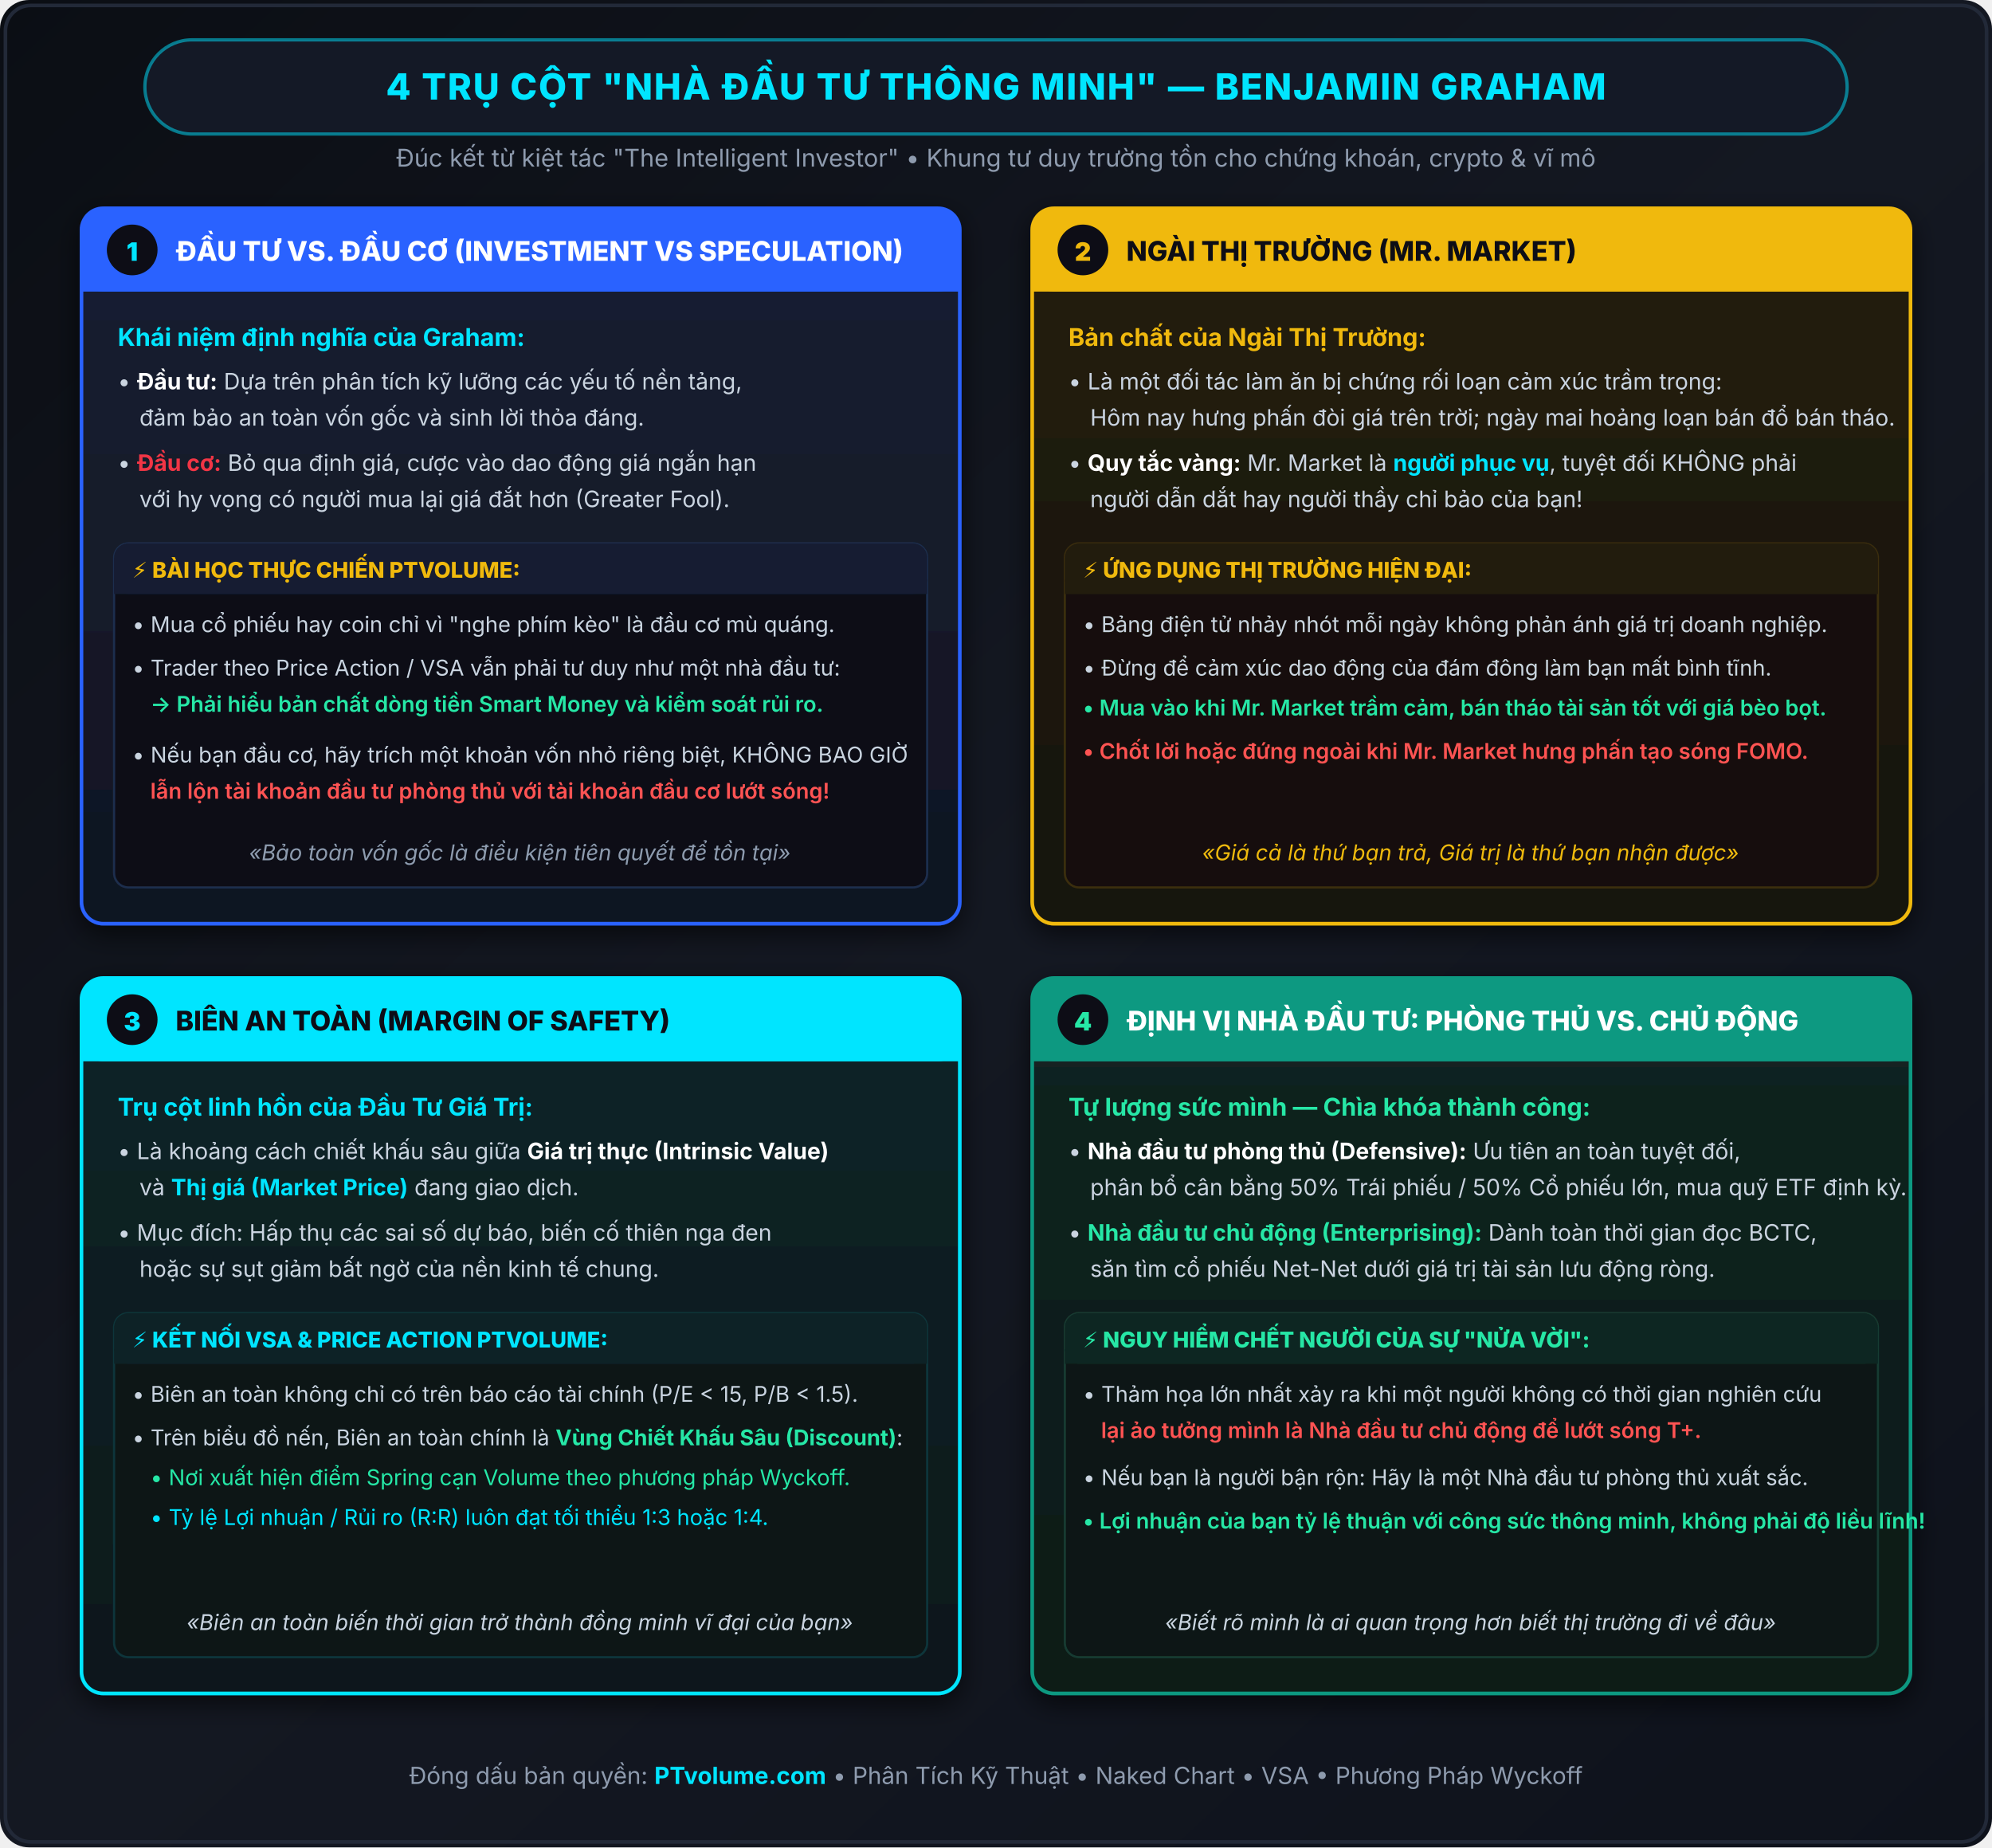
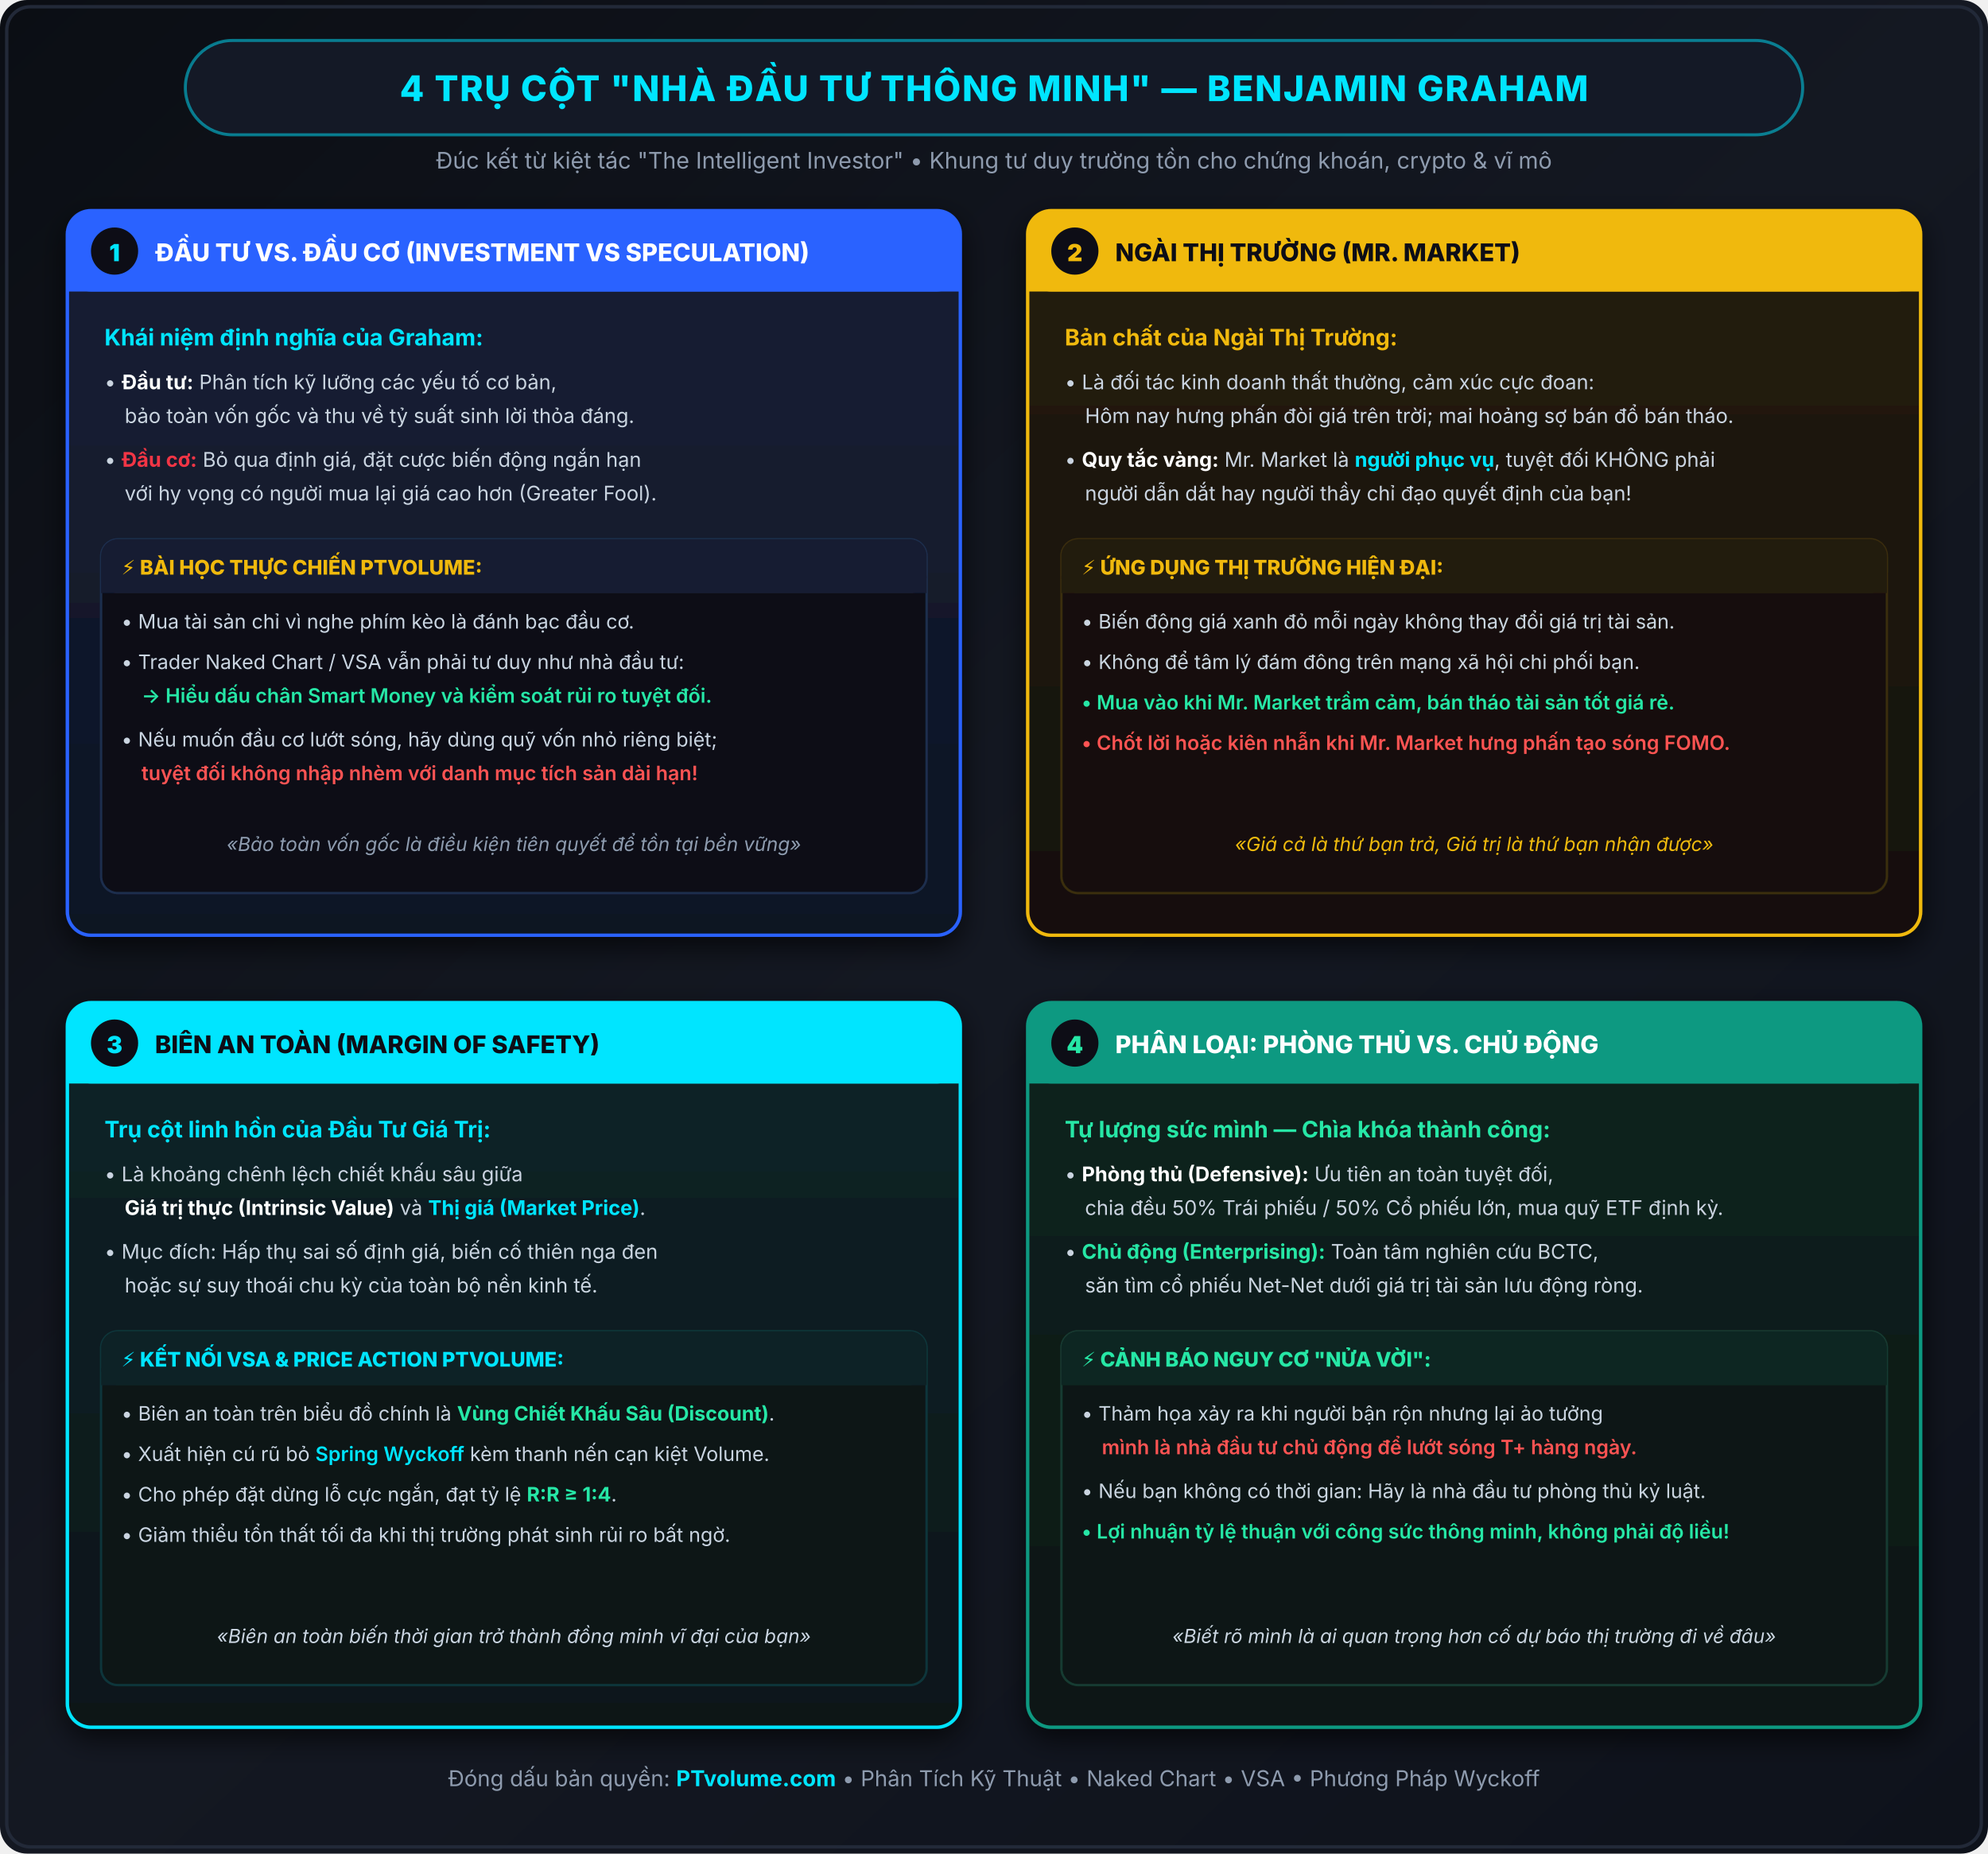
- <svg xmlns="http://www.w3.org/2000/svg" viewBox="0 0 1100 1020" width="100%" height="100%" style="background:#0B0E14; font-family: 'Inter', system-ui, -apple-system, sans-serif;">
+ <svg xmlns="http://www.w3.org/2000/svg" viewBox="0 0 1180 1100" width="100%" height="100%" style="background:#0B0E14; font-family: 'Inter', system-ui, -apple-system, sans-serif;">
  <defs>
    <linearGradient id="bg-canvas" x1="0%" y1="0%" x2="100%" y2="100%">
      <stop offset="0%" stop-color="#0B0E14" />
      <stop offset="50%" stop-color="#141822" />
      <stop offset="100%" stop-color="#0E121B" />
    </linearGradient>
    <linearGradient id="card-grad-blue" x1="0%" y1="0%" x2="0%" y2="100%">
-       <stop offset="0%" stop-color="#182032" />
-       <stop offset="100%" stop-color="#101522" />
+       <stop offset="0%" stop-color="#162035" />
+       <stop offset="100%" stop-color="#0E1424" />
+     </linearGradient>
+     <linearGradient id="card-grad-gold" x1="0%" y1="0%" x2="0%" y2="100%">
+       <stop offset="0%" stop-color="#241D12" />
+       <stop offset="100%" stop-color="#141009" />
    </linearGradient>
    <linearGradient id="card-grad-cyan" x1="0%" y1="0%" x2="0%" y2="100%">
-       <stop offset="0%" stop-color="#0F2428" />
-       <stop offset="100%" stop-color="#0A181B" />
-     </linearGradient>
-     <linearGradient id="card-grad-gold" x1="0%" y1="0%" x2="0%" y2="100%">
-       <stop offset="0%" stop-color="#241E12" />
-       <stop offset="100%" stop-color="#16130B" />
+       <stop offset="0%" stop-color="#0E2328" />
+       <stop offset="100%" stop-color="#091619" />
    </linearGradient>
    <linearGradient id="card-grad-green" x1="0%" y1="0%" x2="0%" y2="100%">
-       <stop offset="0%" stop-color="#122421" />
-       <stop offset="100%" stop-color="#0E1A17" />
+       <stop offset="0%" stop-color="#11241F" />
+       <stop offset="100%" stop-color="#0A1613" />
    </linearGradient>
    <filter id="shadow" x="-5%" y="-5%" width="110%" height="110%">
-       <feDropShadow dx="0" dy="5" stdDeviation="7" flood-color="#000" flood-opacity="0.6" />
+       <feDropShadow dx="0" dy="6" stdDeviation="8" flood-color="#000" flood-opacity="0.65" />
    </filter>
  </defs>
-   <rect width="1100" height="1020" fill="url(#bg-canvas)" rx="16" />
-   <rect width="1094" height="1014" x="3" y="3" fill="none" stroke="#222938" stroke-width="2" rx="14" />
-   <g transform="translate(550, 48)" text-anchor="middle">
-     <rect x="-470" y="-26" width="940" height="52" rx="26" fill="#141926" stroke="rgba(0, 229, 255, 0.5)" stroke-width="1.8" />
-     <text y="7" font-size="20" font-weight="800" fill="#00E5FF" letter-spacing="0.8">
+   <rect width="1180" height="1100" fill="url(#bg-canvas)" rx="16" />
+   <rect width="1172" height="1092" x="4" y="4" fill="none" stroke="#222938" stroke-width="2" rx="14" />
+   <g transform="translate(590, 52)" text-anchor="middle">
+     <rect x="-480" y="-28" width="960" height="56" rx="28" fill="#141926" stroke="rgba(0, 229, 255, 0.5)" stroke-width="1.8" />
+     <text y="8" font-size="21" font-weight="800" fill="#00E5FF" letter-spacing="0.8">
      4 TRỤ CỘT "NHÀ ĐẦU TƯ THÔNG MINH" — BENJAMIN GRAHAM
    </text>
-     <text y="44" font-size="13.5" fill="#8E9BAE">
+     <text y="48" font-size="13.5" fill="#8E9BAE">
      Đúc kết từ kiệt tác "The Intelligent Investor" • Khung tư duy trường tồn cho chứng khoán, crypto &amp; vĩ mô
    </text>
  </g>
-   <g transform="translate(45, 115)" filter="url(#shadow)">
-     <rect width="485" height="395" rx="12" fill="url(#card-grad-blue)" stroke="#2962FF" stroke-width="2" />
-     <rect width="485" height="46" rx="12" fill="#2962FF" />
-     <path d="M 0 34 L 0 46 L 485 46 L 485 34 Z" fill="#2962FF" />
-     <circle cx="28" cy="23" r="14" fill="#0B0E14" />
-     <text x="28" y="29" font-size="14" font-weight="900" fill="#00E5FF" text-anchor="middle">1</text>
-     <text x="52" y="29" font-size="15" font-weight="800" fill="#FFFFFF">ĐẦU TƯ VS. ĐẦU CƠ (INVESTMENT VS SPECULATION)</text>
-     <text x="20" y="76" font-size="13.5" font-weight="700" fill="#00E5FF">Khái niệm định nghĩa của Graham:</text>
-     <text x="20" y="100" font-size="12.5" fill="#CAD4E0">• <tspan fill="#FFF" font-weight="700">Đầu tư:</tspan> Dựa trên phân tích kỹ lưỡng các yếu tố nền tảng,</text>
-     <text x="32" y="120" font-size="12.5" fill="#CAD4E0">đảm bảo an toàn vốn gốc và sinh lời thỏa đáng.</text>
-     <text x="20" y="145" font-size="12.5" fill="#CAD4E0">• <tspan fill="#F23645" font-weight="700">Đầu cơ:</tspan> Bỏ qua định giá, cược vào dao động giá ngắn hạn</text>
-     <text x="32" y="165" font-size="12.5" fill="#CAD4E0">với hy vọng có người mua lại giá đắt hơn (Greater Fool).</text>
-     <rect x="18" y="185" width="449" height="190" rx="8" fill="#0A0E18" stroke="#1F2E4D" stroke-width="1.2" />
-     <rect x="18" y="185" width="449" height="28" rx="8" fill="#131C30" />
-     <path d="M 18 205 L 18 213 L 467 213 L 467 205 Z" fill="#131C30" />
-     <text x="28" y="204" font-size="12" font-weight="800" fill="#F0B90B">⚡ BÀI HỌC THỰC CHIẾN PTVOLUME:</text>
-     <text x="28" y="234" font-size="12" fill="#CAD4E0">• Mua cổ phiếu hay coin chỉ vì "nghe phím kèo" là đầu cơ mù quáng.</text>
-     <text x="28" y="258" font-size="12" fill="#CAD4E0">• Trader theo Price Action / VSA vẫn phải tư duy như một nhà đầu tư:</text>
-     <text x="38" y="278" font-size="12" fill="#26E7A6" font-weight="600">→ Phải hiểu bản chất dòng tiền Smart Money và kiểm soát rủi ro.</text>
-     <text x="28" y="306" font-size="12" fill="#CAD4E0">• Nếu bạn đầu cơ, hãy trích một khoản vốn nhỏ riêng biệt, KHÔNG BAO GIỜ</text>
-     <text x="38" y="326" font-size="12" fill="#FF5252" font-weight="600">lẫn lộn tài khoản đầu tư phòng thủ với tài khoản đầu cơ lướt sóng!</text>
-     <text x="242" y="360" font-size="12" fill="#8E9BAE" font-style="italic" text-anchor="middle">«Bảo toàn vốn gốc là điều kiện tiên quyết để tồn tại»</text>
+   <g transform="translate(40, 125)" filter="url(#shadow)">
+     <rect width="530" height="430" rx="14" fill="url(#card-grad-blue)" stroke="#2962FF" stroke-width="2" />
+     <rect width="530" height="48" rx="14" fill="#2962FF" />
+     <path d="M 0 34 L 0 48 L 530 48 L 530 34 Z" fill="#2962FF" />
+     <circle cx="28" cy="24" r="14" fill="#0B0E14" />
+     <text x="28" y="30" font-size="14" font-weight="900" fill="#00E5FF" text-anchor="middle">1</text>
+     <text x="52" y="30" font-size="14.5" font-weight="800" fill="#FFFFFF">ĐẦU TƯ VS. ĐẦU CƠ (INVESTMENT VS SPECULATION)</text>
+     <text x="22" y="80" font-size="13.5" font-weight="700" fill="#00E5FF">Khái niệm định nghĩa của Graham:</text>
+     <text x="22" y="106" font-size="12" fill="#CAD4E0">• <tspan fill="#FFF" font-weight="700">Đầu tư:</tspan> Phân tích kỹ lưỡng các yếu tố cơ bản,</text>
+     <text x="34" y="126" font-size="12" fill="#CAD4E0">bảo toàn vốn gốc và thu về tỷ suất sinh lời thỏa đáng.</text>
+     <text x="22" y="152" font-size="12" fill="#CAD4E0">• <tspan fill="#F23645" font-weight="700">Đầu cơ:</tspan> Bỏ qua định giá, đặt cược biến động ngắn hạn</text>
+     <text x="34" y="172" font-size="12" fill="#CAD4E0">với hy vọng có người mua lại giá cao hơn (Greater Fool).</text>
+     <rect x="20" y="195" width="490" height="210" rx="10" fill="#0A0E18" stroke="#1F2E4D" stroke-width="1.4" />
+     <rect x="20" y="195" width="490" height="32" rx="10" fill="#131C30" />
+     <path d="M 20 217 L 20 227 L 510 227 L 510 217 Z" fill="#131C30" />
+     <text x="32" y="216" font-size="12" font-weight="800" fill="#F0B90B">⚡ BÀI HỌC THỰC CHIẾN PTVOLUME:</text>
+     <text x="32" y="248" font-size="11.8" fill="#CAD4E0">• Mua tài sản chỉ vì nghe phím kèo là đánh bạc đầu cơ.</text>
+     <text x="32" y="272" font-size="11.8" fill="#CAD4E0">• Trader Naked Chart / VSA vẫn phải tư duy như nhà đầu tư:</text>
+     <text x="44" y="292" font-size="11.8" fill="#26E7A6" font-weight="600">→ Hiểu dấu chân Smart Money và kiểm soát rủi ro tuyệt đối.</text>
+     <text x="32" y="318" font-size="11.8" fill="#CAD4E0">• Nếu muốn đầu cơ lướt sóng, hãy dùng quỹ vốn nhỏ riêng biệt;</text>
+     <text x="44" y="338" font-size="11.8" fill="#FF5252" font-weight="600">tuyệt đối không nhập nhèm với danh mục tích sản dài hạn!</text>
+     <text x="265" y="380" font-size="11.5" fill="#8E9BAE" font-style="italic" text-anchor="middle">«Bảo toàn vốn gốc là điều kiện tiên quyết để tồn tại bền vững»</text>
  </g>
-   <g transform="translate(570, 115)" filter="url(#shadow)">
-     <rect width="485" height="395" rx="12" fill="url(#card-grad-gold)" stroke="#F0B90B" stroke-width="2" />
-     <rect width="485" height="46" rx="12" fill="#F0B90B" />
-     <path d="M 0 34 L 0 46 L 485 46 L 485 34 Z" fill="#F0B90B" />
-     <circle cx="28" cy="23" r="14" fill="#0B0E14" />
-     <text x="28" y="29" font-size="14" font-weight="900" fill="#F0B90B" text-anchor="middle">2</text>
-     <text x="52" y="29" font-size="15" font-weight="800" fill="#0B0E14">NGÀI THỊ TRƯỜNG (MR. MARKET)</text>
-     <text x="20" y="76" font-size="13.5" font-weight="700" fill="#F0B90B">Bản chất của Ngài Thị Trường:</text>
-     <text x="20" y="100" font-size="12.5" fill="#CAD4E0">• Là một đối tác làm ăn bị chứng rối loạn cảm xúc trầm trọng:</text>
-     <text x="32" y="120" font-size="12.5" fill="#CAD4E0">Hôm nay hưng phấn đòi giá trên trời; ngày mai hoảng loạn bán đổ bán tháo.</text>
-     <text x="20" y="145" font-size="12.5" fill="#CAD4E0">• <tspan fill="#FFF" font-weight="700">Quy tắc vàng:</tspan> Mr. Market là <tspan fill="#00E5FF" font-weight="700">người phục vụ</tspan>, tuyệt đối KHÔNG phải</text>
-     <text x="32" y="165" font-size="12.5" fill="#CAD4E0">người dẫn dắt hay người thầy chỉ bảo của bạn!</text>
-     <rect x="18" y="185" width="449" height="190" rx="8" fill="#141108" stroke="#3A2D10" stroke-width="1.2" />
-     <rect x="18" y="185" width="449" height="28" rx="8" fill="#241C0A" />
-     <path d="M 18 205 L 18 213 L 467 213 L 467 205 Z" fill="#241C0A" />
-     <text x="28" y="204" font-size="12" font-weight="800" fill="#F0B90B">⚡ ỨNG DỤNG THỊ TRƯỜNG HIỆN ĐẠI:</text>
-     <text x="28" y="234" font-size="12" fill="#CAD4E0">• Bảng điện tử nhảy nhót mỗi ngày không phản ánh giá trị doanh nghiệp.</text>
-     <text x="28" y="258" font-size="12" fill="#CAD4E0">• Đừng để cảm xúc dao động của đám đông làm bạn mất bình tĩnh.</text>
-     <text x="28" y="280" font-size="12" fill="#26E7A6" font-weight="600">• Mua vào khi Mr. Market trầm cảm, bán tháo tài sản tốt với giá bèo bọt.</text>
-     <text x="28" y="304" font-size="12" fill="#FF5252" font-weight="600">• Chốt lời hoặc đứng ngoài khi Mr. Market hưng phấn tạo sóng FOMO.</text>
-     <text x="242" y="360" font-size="12" fill="#F0B90B" font-style="italic" text-anchor="middle">«Giá cả là thứ bạn trả, Giá trị là thứ bạn nhận được»</text>
+   <g transform="translate(610, 125)" filter="url(#shadow)">
+     <rect width="530" height="430" rx="14" fill="url(#card-grad-gold)" stroke="#F0B90B" stroke-width="2" />
+     <rect width="530" height="48" rx="14" fill="#F0B90B" />
+     <path d="M 0 34 L 0 48 L 530 48 L 530 34 Z" fill="#F0B90B" />
+     <circle cx="28" cy="24" r="14" fill="#0B0E14" />
+     <text x="28" y="30" font-size="14" font-weight="900" fill="#F0B90B" text-anchor="middle">2</text>
+     <text x="52" y="30" font-size="14.5" font-weight="800" fill="#0B0E14">NGÀI THỊ TRƯỜNG (MR. MARKET)</text>
+     <text x="22" y="80" font-size="13.5" font-weight="700" fill="#F0B90B">Bản chất của Ngài Thị Trường:</text>
+     <text x="22" y="106" font-size="12" fill="#CAD4E0">• Là đối tác kinh doanh thất thường, cảm xúc cực đoan:</text>
+     <text x="34" y="126" font-size="12" fill="#CAD4E0">Hôm nay hưng phấn đòi giá trên trời; mai hoảng sợ bán đổ bán tháo.</text>
+     <text x="22" y="152" font-size="12" fill="#CAD4E0">• <tspan fill="#FFF" font-weight="700">Quy tắc vàng:</tspan> Mr. Market là <tspan fill="#00E5FF" font-weight="700">người phục vụ</tspan>, tuyệt đối KHÔNG phải</text>
+     <text x="34" y="172" font-size="12" fill="#CAD4E0">người dẫn dắt hay người thầy chỉ đạo quyết định của bạn!</text>
+     <rect x="20" y="195" width="490" height="210" rx="10" fill="#141108" stroke="#3A2D10" stroke-width="1.4" />
+     <rect x="20" y="195" width="490" height="32" rx="10" fill="#241C0A" />
+     <path d="M 20 217 L 20 227 L 510 227 L 510 217 Z" fill="#241C0A" />
+     <text x="32" y="216" font-size="12" font-weight="800" fill="#F0B90B">⚡ ỨNG DỤNG THỊ TRƯỜNG HIỆN ĐẠI:</text>
+     <text x="32" y="248" font-size="11.8" fill="#CAD4E0">• Biến động giá xanh đỏ mỗi ngày không thay đổi giá trị tài sản.</text>
+     <text x="32" y="272" font-size="11.8" fill="#CAD4E0">• Không để tâm lý đám đông trên mạng xã hội chi phối bạn.</text>
+     <text x="32" y="296" font-size="11.8" fill="#26E7A6" font-weight="600">• Mua vào khi Mr. Market trầm cảm, bán tháo tài sản tốt giá rẻ.</text>
+     <text x="32" y="320" font-size="11.8" fill="#FF5252" font-weight="600">• Chốt lời hoặc kiên nhẫn khi Mr. Market hưng phấn tạo sóng FOMO.</text>
+     <text x="265" y="380" font-size="11.5" fill="#F0B90B" font-style="italic" text-anchor="middle">«Giá cả là thứ bạn trả, Giá trị là thứ bạn nhận được»</text>
  </g>
-   <g transform="translate(45, 540)" filter="url(#shadow)">
-     <rect width="485" height="395" rx="12" fill="url(#card-grad-cyan)" stroke="#00E5FF" stroke-width="2" />
-     <rect width="485" height="46" rx="12" fill="#00E5FF" />
-     <path d="M 0 34 L 0 46 L 485 46 L 485 34 Z" fill="#00E5FF" />
-     <circle cx="28" cy="23" r="14" fill="#0B0E14" />
-     <text x="28" y="29" font-size="14" font-weight="900" fill="#00E5FF" text-anchor="middle">3</text>
-     <text x="52" y="29" font-size="15" font-weight="800" fill="#0B0E14">BIÊN AN TOÀN (MARGIN OF SAFETY)</text>
-     <text x="20" y="76" font-size="13.5" font-weight="700" fill="#00E5FF">Trụ cột linh hồn của Đầu Tư Giá Trị:</text>
-     <text x="20" y="100" font-size="12.5" fill="#CAD4E0">• Là khoảng cách chiết khấu sâu giữa <tspan fill="#FFF" font-weight="700">Giá trị thực (Intrinsic Value)</tspan>
-     </text>
-     <text x="32" y="120" font-size="12.5" fill="#CAD4E0">và <tspan fill="#00E5FF" font-weight="700">Thị giá (Market Price)</tspan> đang giao dịch.</text>
-     <text x="20" y="145" font-size="12.5" fill="#CAD4E0">• Mục đích: Hấp thụ các sai số dự báo, biến cố thiên nga đen</text>
-     <text x="32" y="165" font-size="12.5" fill="#CAD4E0">hoặc sự sụt giảm bất ngờ của nền kinh tế chung.</text>
-     <rect x="18" y="185" width="449" height="190" rx="8" fill="#081517" stroke="#10363B" stroke-width="1.2" />
-     <rect x="18" y="185" width="449" height="28" rx="8" fill="#0E2327" />
-     <path d="M 18 205 L 18 213 L 467 213 L 467 205 Z" fill="#0E2327" />
-     <text x="28" y="204" font-size="12" font-weight="800" fill="#00E5FF">⚡ KẾT NỐI VSA &amp; PRICE ACTION PTVOLUME:</text>
-     <text x="28" y="234" font-size="12" fill="#CAD4E0">• Biên an toàn không chỉ có trên báo cáo tài chính (P/E &lt; 15, P/B &lt; 1.5).</text>
-     <text x="28" y="258" font-size="12" fill="#CAD4E0">• Trên biểu đồ nến, Biên an toàn chính là <tspan fill="#26E7A6" font-weight="700">Vùng Chiết Khấu Sâu (Discount)</tspan>:</text>
-     <text x="38" y="280" font-size="12" fill="#26E7A6">• Nơi xuất hiện điểm Spring cạn Volume theo phương pháp Wyckoff.</text>
-     <text x="38" y="302" font-size="12" fill="#00E5FF">• Tỷ lệ Lợi nhuận / Rủi ro (R:R) luôn đạt tối thiểu 1:3 hoặc 1:4.</text>
-     <text x="242" y="360" font-size="12" fill="#CAD4E0" font-style="italic" text-anchor="middle">«Biên an toàn biến thời gian trở thành đồng minh vĩ đại của bạn»</text>
+   <g transform="translate(40, 595)" filter="url(#shadow)">
+     <rect width="530" height="430" rx="14" fill="url(#card-grad-cyan)" stroke="#00E5FF" stroke-width="2" />
+     <rect width="530" height="48" rx="14" fill="#00E5FF" />
+     <path d="M 0 34 L 0 48 L 530 48 L 530 34 Z" fill="#00E5FF" />
+     <circle cx="28" cy="24" r="14" fill="#0B0E14" />
+     <text x="28" y="30" font-size="14" font-weight="900" fill="#00E5FF" text-anchor="middle">3</text>
+     <text x="52" y="30" font-size="14.5" font-weight="800" fill="#0B0E14">BIÊN AN TOÀN (MARGIN OF SAFETY)</text>
+     <text x="22" y="80" font-size="13.5" font-weight="700" fill="#00E5FF">Trụ cột linh hồn của Đầu Tư Giá Trị:</text>
+     <text x="22" y="106" font-size="12" fill="#CAD4E0">• Là khoảng chênh lệch chiết khấu sâu giữa</text>
+     <text x="34" y="126" font-size="12" fill="#CAD4E0">
+       <tspan fill="#FFF" font-weight="700">Giá trị thực (Intrinsic Value)</tspan> và <tspan fill="#00E5FF" font-weight="700">Thị giá (Market Price)</tspan>.</text>
+     <text x="22" y="152" font-size="12" fill="#CAD4E0">• Mục đích: Hấp thụ sai số định giá, biến cố thiên nga đen</text>
+     <text x="34" y="172" font-size="12" fill="#CAD4E0">hoặc sự suy thoái chu kỳ của toàn bộ nền kinh tế.</text>
+     <rect x="20" y="195" width="490" height="210" rx="10" fill="#081517" stroke="#10363B" stroke-width="1.4" />
+     <rect x="20" y="195" width="490" height="32" rx="10" fill="#0E2327" />
+     <path d="M 20 217 L 20 227 L 510 227 L 510 217 Z" fill="#0E2327" />
+     <text x="32" y="216" font-size="12" font-weight="800" fill="#00E5FF">⚡ KẾT NỐI VSA &amp; PRICE ACTION PTVOLUME:</text>
+     <text x="32" y="248" font-size="11.8" fill="#CAD4E0">• Biên an toàn trên biểu đồ chính là <tspan fill="#26E7A6" font-weight="700">Vùng Chiết Khấu Sâu (Discount)</tspan>.</text>
+     <text x="32" y="272" font-size="11.8" fill="#CAD4E0">• Xuất hiện cú rũ bỏ <tspan fill="#00E5FF" font-weight="600">Spring Wyckoff</tspan> kèm thanh nến cạn kiệt Volume.</text>
+     <text x="32" y="296" font-size="11.8" fill="#CAD4E0">• Cho phép đặt dừng lỗ cực ngắn, đạt tỷ lệ <tspan fill="#26E7A6" font-weight="700">R:R ≥ 1:4</tspan>.</text>
+     <text x="32" y="320" font-size="11.8" fill="#CAD4E0">• Giảm thiểu tổn thất tối đa khi thị trường phát sinh rủi ro bất ngờ.</text>
+     <text x="265" y="380" font-size="11.5" fill="#CAD4E0" font-style="italic" text-anchor="middle">«Biên an toàn biến thời gian trở thành đồng minh vĩ đại của bạn»</text>
  </g>
-   <g transform="translate(570, 540)" filter="url(#shadow)">
-     <rect width="485" height="395" rx="12" fill="url(#card-grad-green)" stroke="#089981" stroke-width="2" />
-     <rect width="485" height="46" rx="12" fill="#089981" />
-     <path d="M 0 34 L 0 46 L 485 46 L 485 34 Z" fill="#089981" />
-     <circle cx="28" cy="23" r="14" fill="#0B0E14" />
-     <text x="28" y="29" font-size="14" font-weight="900" fill="#26E7A6" text-anchor="middle">4</text>
-     <text x="52" y="29" font-size="15" font-weight="800" fill="#FFFFFF">ĐỊNH VỊ NHÀ ĐẦU TƯ: PHÒNG THỦ VS. CHỦ ĐỘNG</text>
-     <text x="20" y="76" font-size="13.5" font-weight="700" fill="#26E7A6">Tự lượng sức mình — Chìa khóa thành công:</text>
-     <text x="20" y="100" font-size="12.5" fill="#CAD4E0">• <tspan fill="#FFF" font-weight="700">Nhà đầu tư phòng thủ (Defensive):</tspan> Ưu tiên an toàn tuyệt đối,</text>
-     <text x="32" y="120" font-size="12.5" fill="#CAD4E0">phân bổ cân bằng 50% Trái phiếu / 50% Cổ phiếu lớn, mua quỹ ETF định kỳ.</text>
-     <text x="20" y="145" font-size="12.5" fill="#CAD4E0">• <tspan fill="#26E7A6" font-weight="700">Nhà đầu tư chủ động (Enterprising):</tspan> Dành toàn thời gian đọc BCTC,</text>
-     <text x="32" y="165" font-size="12.5" fill="#CAD4E0">săn tìm cổ phiếu Net-Net dưới giá trị tài sản lưu động ròng.</text>
-     <rect x="18" y="185" width="449" height="190" rx="8" fill="#091714" stroke="#173B32" stroke-width="1.2" />
-     <rect x="18" y="185" width="449" height="28" rx="8" fill="#0F2822" />
-     <path d="M 18 205 L 18 213 L 467 213 L 467 205 Z" fill="#0F2822" />
-     <text x="28" y="204" font-size="12" font-weight="800" fill="#26E7A6">⚡ NGUY HIỂM CHẾT NGƯỜI CỦA SỰ "NỬA VỜI":</text>
-     <text x="28" y="234" font-size="12" fill="#CAD4E0">• Thảm họa lớn nhất xảy ra khi một người không có thời gian nghiên cứu</text>
-     <text x="38" y="254" font-size="12" fill="#FF5252" font-weight="600">lại ảo tưởng mình là Nhà đầu tư chủ động để lướt sóng T+.</text>
-     <text x="28" y="280" font-size="12" fill="#CAD4E0">• Nếu bạn là người bận rộn: Hãy là một Nhà đầu tư phòng thủ xuất sắc.</text>
-     <text x="28" y="304" font-size="12" fill="#26E7A6" font-weight="600">• Lợi nhuận của bạn tỷ lệ thuận với công sức thông minh, không phải độ liều lĩnh!</text>
-     <text x="242" y="360" font-size="12" fill="#CAD4E0" font-style="italic" text-anchor="middle">«Biết rõ mình là ai quan trọng hơn biết thị trường đi về đâu»</text>
+   <g transform="translate(610, 595)" filter="url(#shadow)">
+     <rect width="530" height="430" rx="14" fill="url(#card-grad-green)" stroke="#089981" stroke-width="2" />
+     <rect width="530" height="48" rx="14" fill="#089981" />
+     <path d="M 0 34 L 0 48 L 530 48 L 530 34 Z" fill="#089981" />
+     <circle cx="28" cy="24" r="14" fill="#0B0E14" />
+     <text x="28" y="30" font-size="14" font-weight="900" fill="#26E7A6" text-anchor="middle">4</text>
+     <text x="52" y="30" font-size="14.5" font-weight="800" fill="#FFFFFF">PHÂN LOẠI: PHÒNG THỦ VS. CHỦ ĐỘNG</text>
+     <text x="22" y="80" font-size="13.5" font-weight="700" fill="#26E7A6">Tự lượng sức mình — Chìa khóa thành công:</text>
+     <text x="22" y="106" font-size="12" fill="#CAD4E0">• <tspan fill="#FFF" font-weight="700">Phòng thủ (Defensive):</tspan> Ưu tiên an toàn tuyệt đối,</text>
+     <text x="34" y="126" font-size="12" fill="#CAD4E0">chia đều 50% Trái phiếu / 50% Cổ phiếu lớn, mua quỹ ETF định kỳ.</text>
+     <text x="22" y="152" font-size="12" fill="#CAD4E0">• <tspan fill="#26E7A6" font-weight="700">Chủ động (Enterprising):</tspan> Toàn tâm nghiên cứu BCTC,</text>
+     <text x="34" y="172" font-size="12" fill="#CAD4E0">săn tìm cổ phiếu Net-Net dưới giá trị tài sản lưu động ròng.</text>
+     <rect x="20" y="195" width="490" height="210" rx="10" fill="#091714" stroke="#173B32" stroke-width="1.4" />
+     <rect x="20" y="195" width="490" height="32" rx="10" fill="#0F2822" />
+     <path d="M 20 217 L 20 227 L 510 227 L 510 217 Z" fill="#0F2822" />
+     <text x="32" y="216" font-size="12" font-weight="800" fill="#26E7A6">⚡ CẢNH BÁO NGUY CƠ "NỬA VỜI":</text>
+     <text x="32" y="248" font-size="11.8" fill="#CAD4E0">• Thảm họa xảy ra khi người bận rộn nhưng lại ảo tưởng</text>
+     <text x="44" y="268" font-size="11.8" fill="#FF5252" font-weight="600">mình là nhà đầu tư chủ động để lướt sóng T+ hàng ngày.</text>
+     <text x="32" y="294" font-size="11.8" fill="#CAD4E0">• Nếu bạn không có thời gian: Hãy là nhà đầu tư phòng thủ kỷ luật.</text>
+     <text x="32" y="318" font-size="11.8" fill="#26E7A6" font-weight="600">• Lợi nhuận tỷ lệ thuận với công sức thông minh, không phải độ liều!</text>
+     <text x="265" y="380" font-size="11.5" fill="#CAD4E0" font-style="italic" text-anchor="middle">«Biết rõ mình là ai quan trọng hơn cố dự báo thị trường đi về đâu»</text>
  </g>
-   <g transform="translate(550, 985)" text-anchor="middle">
+   <g transform="translate(590, 1060)" text-anchor="middle">
    <text font-size="13" fill="#8E9BAE">
      Đóng dấu bản quyền: <tspan fill="#00E5FF" font-weight="700">PTvolume.com</tspan> • Phân Tích Kỹ Thuật • Naked Chart • VSA • Phương Pháp Wyckoff
    </text>
  </g>
</svg>
